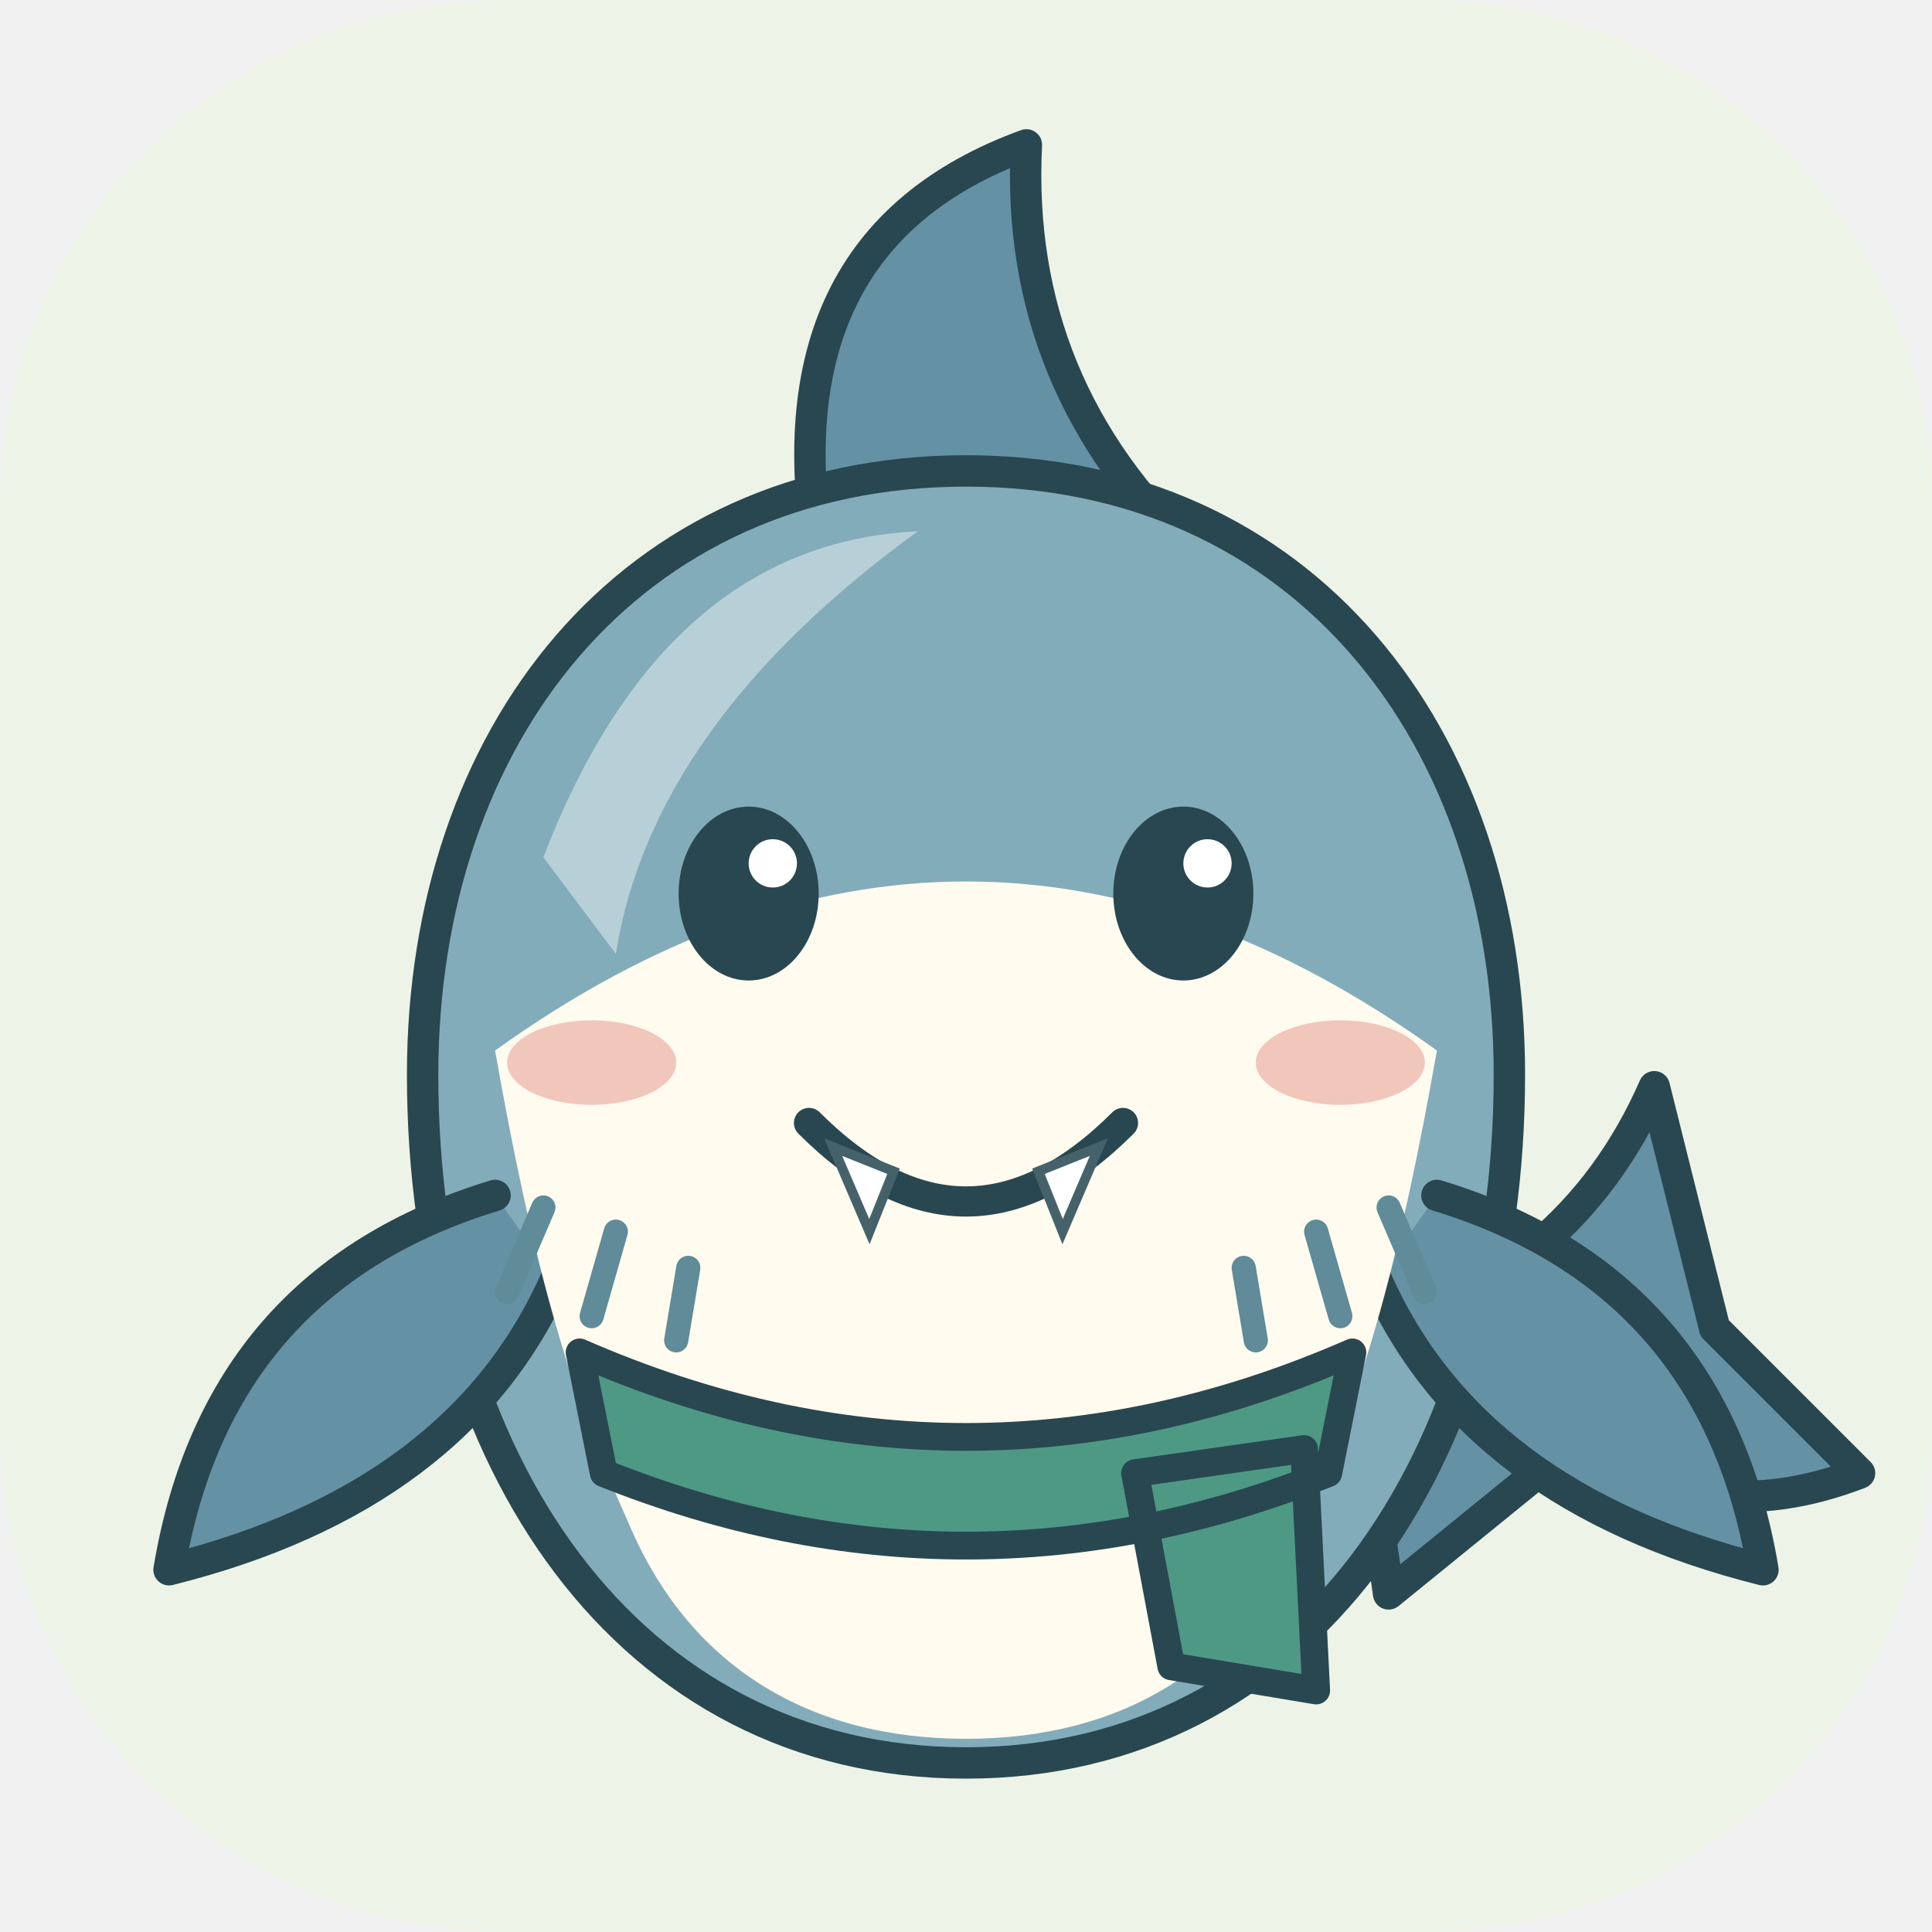
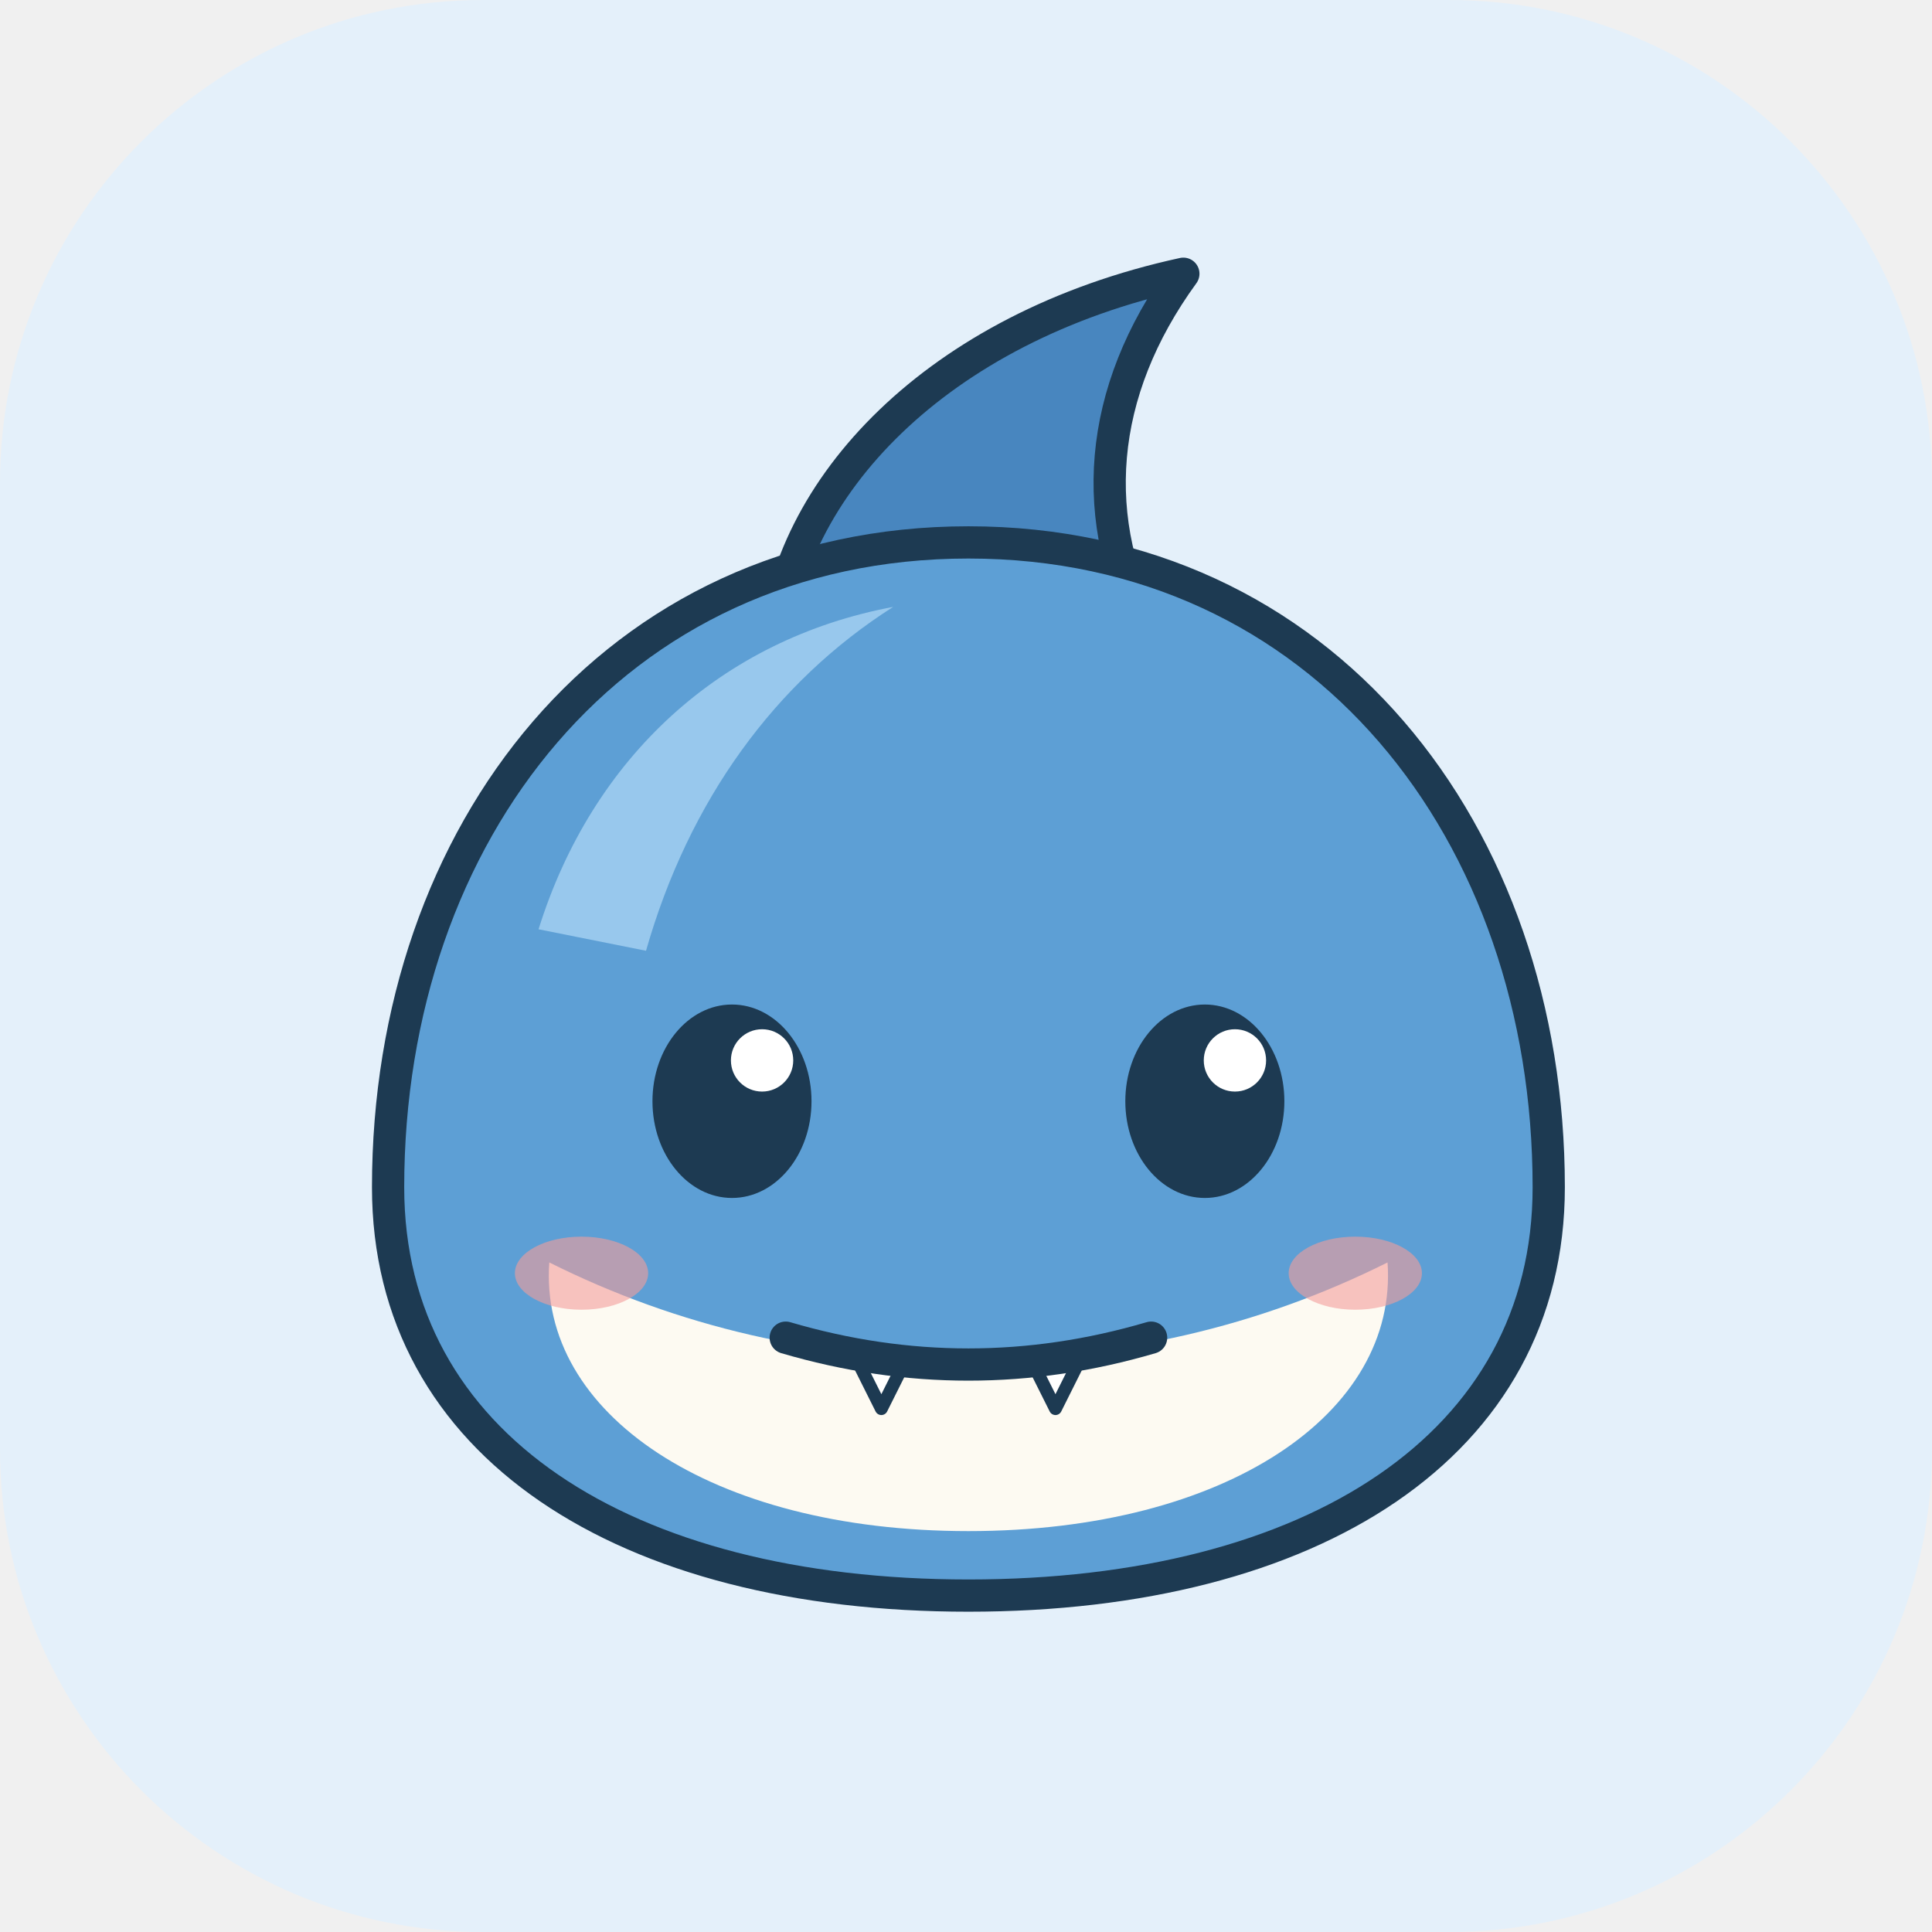
<svg xmlns="http://www.w3.org/2000/svg" viewBox="0 0 160 160" role="img" aria-label="QuantLab 小鲨鱼">
-   <rect width="160" height="160" rx="42" fill="#edf3e6" />
-   <g stroke="#294751" stroke-width="2.6" stroke-linecap="round" stroke-linejoin="round">
-     <path fill="#6492a4" d="M112 111q18-5 25-21l5 20 12 12q-13 5-23-3l-16 13zM68 47q-5-27 17-35-1 20 14 34z" />
-     <path fill="#83acba" d="M80 39c28 0 45 22 45 50 0 32-17 57-45 57S35 121 35 89c0-28 17-50 45-50z" />
-     <path fill="#6492a4" d="M41 99q-23 7-27 31 24-6 32-24m73-7q23 7 27 31-24-6-32-24" />
+   <rect width="160" height="160" rx="40" fill="#e4f0fa" />
+   <g transform="translate(9 20) scale(.89)" stroke-linecap="round" stroke-linejoin="round">
+     <path fill="#4886bf" stroke="#1d3a52" stroke-width="3" d="M62 38C63 23 77 8 100 3c-8 11-9 23-3 34z" />
+     <path fill="#5d9fd5" stroke="#1d3a52" stroke-width="3" d="M80 28c33 0 54 27 54 60 0 24-22 38-54 38s-54-14-54-38c0-33 21-60 54-60z" />
+     <path fill="#fdfaf2" d="M41 95c12 6 25 9 39 9s27-3 39-9c1 14-15 25-39 25s-40-11-39-25z" />
+     <path fill="#a6d2f2" opacity=".8" d="M40 64c5-16 17-27 33-30-11 7-19 18-23 32z" />
+     <g fill="#f49d9b" opacity=".6">
+       <ellipse cx="44" cy="96" rx="6.2" ry="3.4" />
+       <ellipse cx="116" cy="96" rx="6.2" ry="3.4" />
+     </g>
+     <g fill="#1d3a52">
+       <ellipse cx="58" cy="80" rx="7.4" ry="9" />
+       <ellipse cx="102" cy="80" rx="7.4" ry="9" />
+     </g>
+     <g fill="#fff">
+       <circle cx="60.8" cy="76.2" r="2.9" />
+       <circle cx="104.8" cy="76.2" r="2.9" />
+     </g>
+     <path fill="#fff" stroke="#1d3a52" stroke-width="1.2" d="M69.6 104h4.6l-2.3 4.6zm16.2 0h4.6l-2.3 4.6z" />
+     <path fill="none" stroke="#1d3a52" stroke-width="3" d="M63 102q17 5 34 0" />
  </g>
-   <path fill="#fffbee" d="M41 87q39-28 78 0c-3 17-6 28-11 39-5 12-15 18-28 18s-23-6-28-18c-5-11-8-22-11-39z" />
-   <path fill="#b7d0d7" d="M45 71q10-26 31-27-22 16-25 35z" />
-   <g fill="#294751">
-     <ellipse cx="62" cy="74" rx="5.8" ry="7.2" />
-     <ellipse cx="98" cy="74" rx="5.8" ry="7.2" />
-   </g>
-   <g fill="#fff">
-     <circle cx="64" cy="71.5" r="2" />
-     <circle cx="100" cy="71.5" r="2" />
-   </g>
-   <g fill="#eaa99f" opacity=".65">
-     <ellipse cx="49" cy="88" rx="7" ry="3.5" />
-     <ellipse cx="111" cy="88" rx="7" ry="3.5" />
-   </g>
-   <path fill="none" stroke="#294751" stroke-width="2.5" stroke-linecap="round" d="M67 93q13 13 26 0" />
-   <path fill="#fff" stroke="#45626a" stroke-width=".8" d="m69 95 5 2-2 5zm17 2 5-2-3 7z" />
-   <path fill="none" stroke="#608b98" stroke-width="2" stroke-linecap="round" d="m45 100-3 7m9-5-2 7m8-4-1 6m59-11 3 7m-9-5 2 7m-8-4 1 6" />
-   <path fill="#4e9984" stroke="#294751" stroke-width="2.3" stroke-linejoin="round" d="M48 112q32 14 64 0l-2 10q-30 12-60 0zm46 10 14-2 1 20-12-2z" />
</svg>
